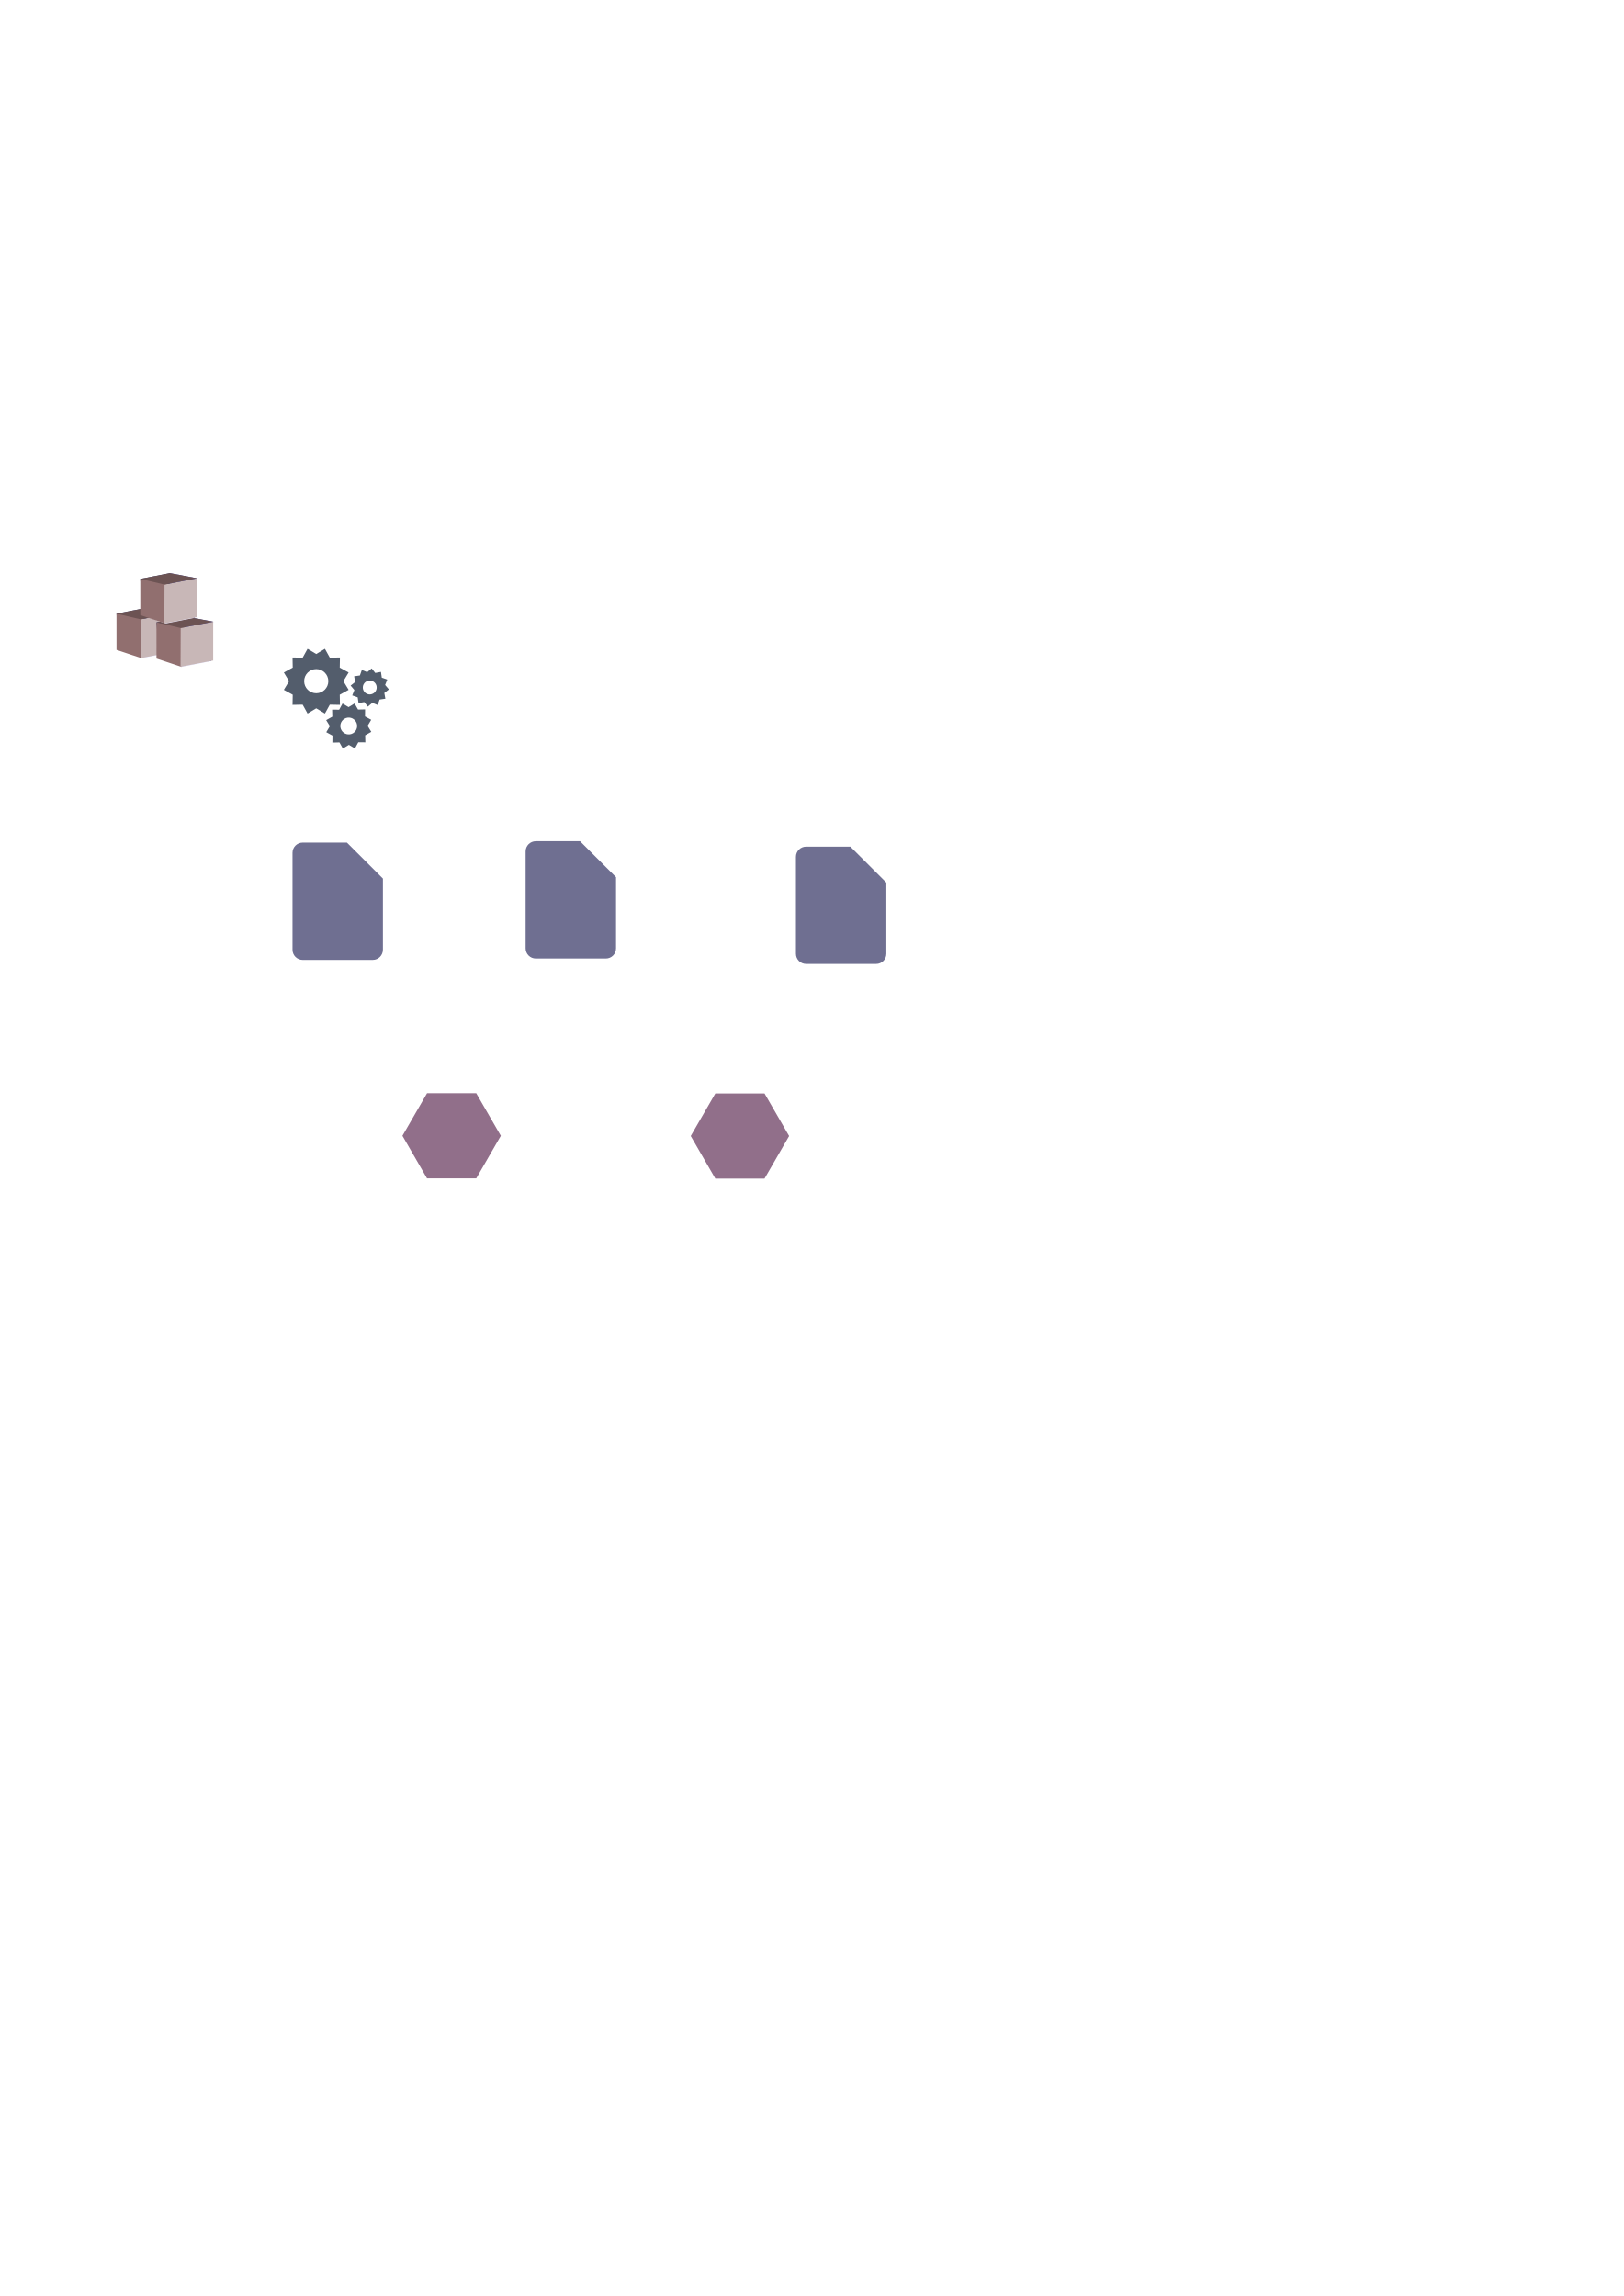
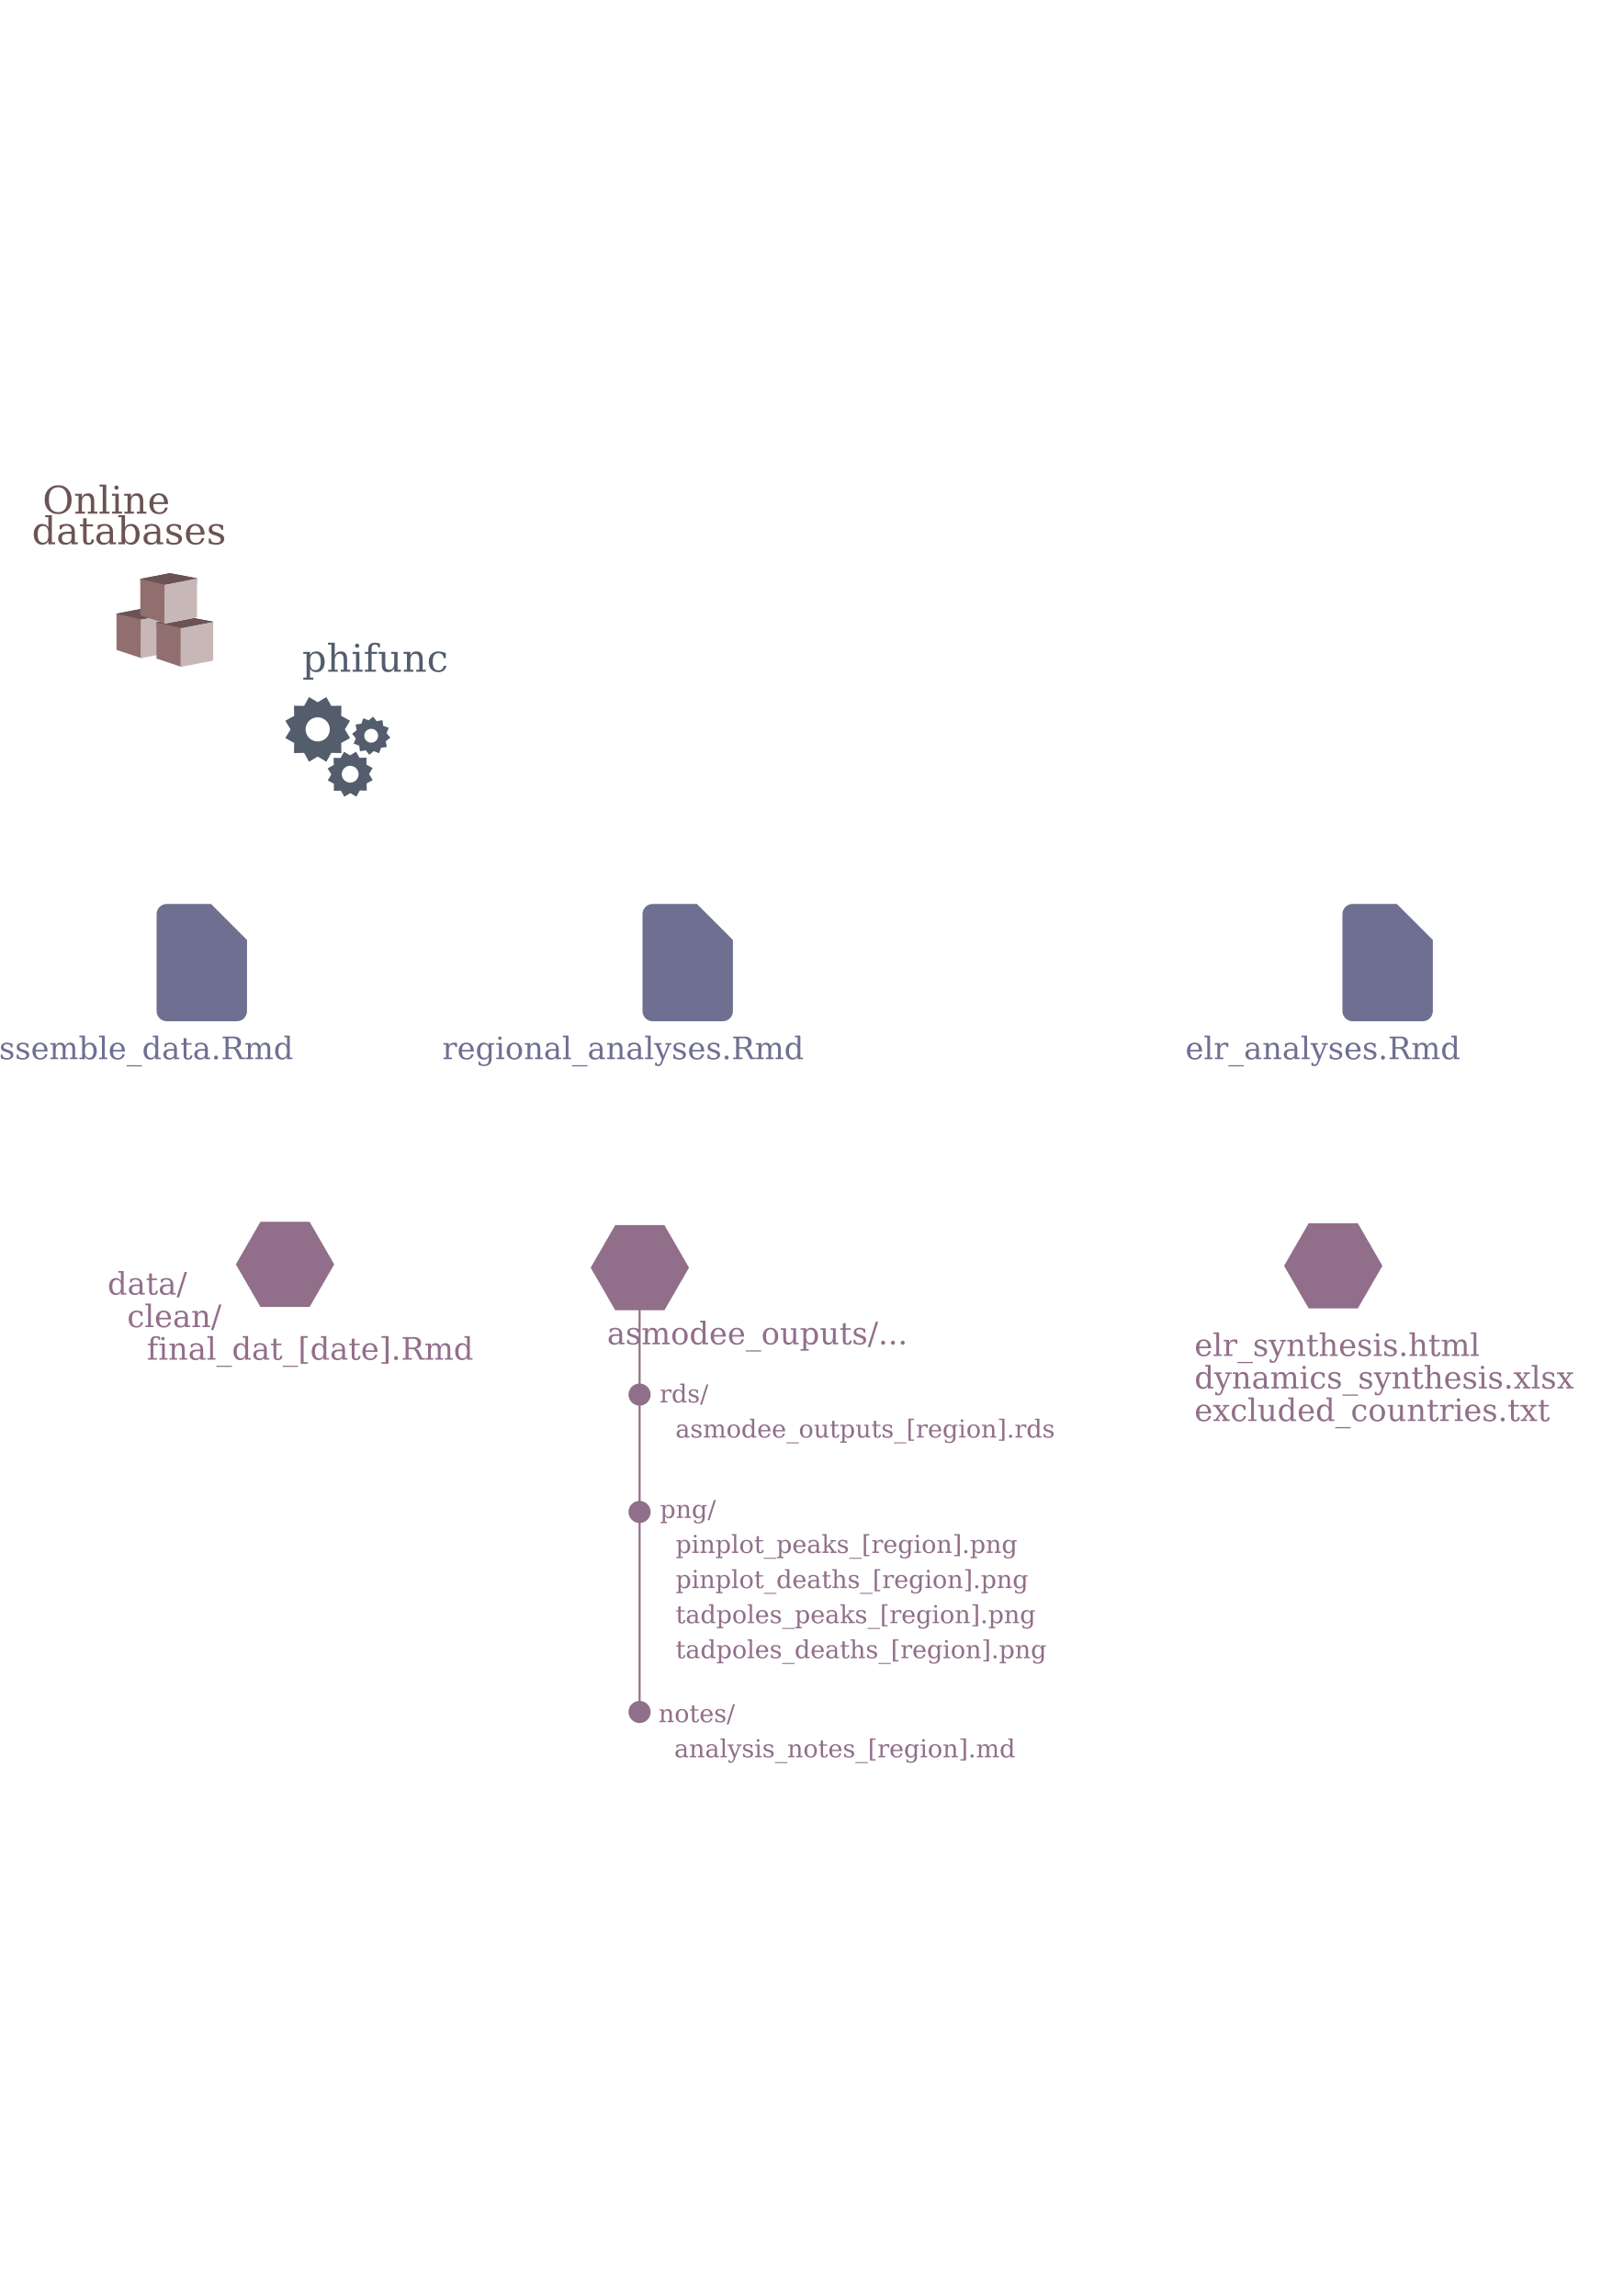
<svg xmlns="http://www.w3.org/2000/svg" width="210mm" height="297mm" viewBox="0 0 210 297" version="1.1" id="svg8">
  <defs id="defs2">
    </defs>
  <g id="layer1">
-     <path style="opacity:1;fill:#6f6f91;fill-opacity:1;stroke:none;stroke-width:0.365;stroke-miterlimit:4;stroke-dasharray:1.096, 1.096;stroke-dashoffset:0;stroke-opacity:1" d="m 39.149,108.994 c -0.731,0 -1.319,0.588 -1.319,1.319 v 12.537 c 0,0.731 0.588,1.319 1.319,1.319 h 9.055 c 0.731,0 1.319,-0.588 1.319,-1.319 v -9.202 l -4.655,-4.655 z" id="rect834" />
-     <path style="opacity:1;fill:#6f6f91;fill-opacity:1;stroke:none;stroke-width:0.365;stroke-miterlimit:4;stroke-dasharray:1.096, 1.096;stroke-dashoffset:0;stroke-opacity:1" d="m 69.298,108.816 c -0.731,0 -1.319,0.588 -1.319,1.319 v 12.537 c 0,0.731 0.588,1.319 1.319,1.319 h 9.055 c 0.731,0 1.319,-0.588 1.319,-1.319 v -9.202 l -4.655,-4.655 z" id="rect834-3" />
-     <path style="opacity:1;fill:#6f6f91;fill-opacity:1;stroke:none;stroke-width:0.365;stroke-miterlimit:4;stroke-dasharray:1.096, 1.096;stroke-dashoffset:0;stroke-opacity:1" d="m 104.26,109.516 c -0.731,0 -1.319,0.588 -1.319,1.319 v 12.537 c 0,0.731 0.588,1.319 1.319,1.319 h 9.055 c 0.731,0 1.319,-0.588 1.319,-1.319 v -9.202 l -4.655,-4.655 z" id="rect834-6" />
-     <path style="opacity:1;fill:#916f8a;fill-opacity:1;stroke:none;stroke-width:0.406;stroke-miterlimit:4;stroke-dasharray:1.217, 1.217;stroke-dashoffset:0;stroke-opacity:1" d="m 64.772,146.922 -3.181,5.51 h -6.362 l -3.181,-5.51 3.181,-5.51 h 6.362 z" id="path861" />
-     <g id="g927" style="fill:#535d6c" transform="matrix(0.3376468,0,0,0.3376468,21.6283,71.04331)">
+     <path style="opacity:1;fill:#916f8a;fill-opacity:1;stroke:none;stroke-width:0.406;stroke-miterlimit:4;stroke-dasharray:1.217, 1.217;stroke-dashoffset:0;stroke-opacity:1" d="m 43.227,163.553 -3.181,5.51 h -6.362 l -3.181,-5.51 3.181,-5.51 h 6.362 z" id="path861" />
+     <g id="g927" style="fill:#535d6c" transform="matrix(0.3376468,0,0,0.3376468,21.81729,77.27992)">
      <path id="path865" d="m 53.751,38.157 -1.877,3.396 -3.879,-0.072 0.072,3.879 -3.396,1.877 2.002,3.323 -2.002,3.323 3.396,1.877 -0.072,3.879 3.879,-0.072 1.877,3.396 3.323,-2.002 3.323,2.002 1.877,-3.396 3.879,0.072 -0.072,-3.879 3.396,-1.877 -2.002,-3.323 2.002,-3.323 -3.396,-1.877 0.072,-3.879 -3.879,0.072 -1.877,-3.396 -3.323,2.002 z m 3.323,7.773 a 4.63,4.63 0 0 1 4.63,4.63 4.63,4.63 0 0 1 -4.63,4.63 4.63,4.63 0 0 1 -4.63,-4.63 4.63,4.63 0 0 1 4.63,-4.63 z" style="opacity:1;fill:#535d6c;fill-opacity:1;stroke:none;stroke-width:0.555;stroke-miterlimit:4;stroke-dasharray:1.665, 1.665;stroke-dashoffset:0;stroke-opacity:1" />
      <path id="path865-7" d="m 81.865,47.007 -2.188,0.401 -1.377,-1.747 -1.694,1.442 -2.066,-0.824 -0.746,2.096 -2.202,0.319 0.401,2.188 -1.747,1.377 1.442,1.694 -0.824,2.066 2.095,0.747 0.32,2.201 2.188,-0.401 1.377,1.747 1.694,-1.441 2.066,0.824 0.747,-2.095 2.201,-0.32 -0.401,-2.188 1.747,-1.377 -1.441,-1.694 0.824,-2.066 -2.096,-0.746 z m -2.24,4.298 a 2.655,2.655 0 0 1 -0.371,3.736 2.655,2.655 0 0 1 -3.736,-0.371 2.655,2.655 0 0 1 0.371,-3.736 2.655,2.655 0 0 1 3.736,0.371 z" style="opacity:1;fill:#535d6c;fill-opacity:1;stroke:none;stroke-width:0.318;stroke-miterlimit:4;stroke-dasharray:0.955, 0.955;stroke-dashoffset:0;stroke-opacity:1" />
      <path id="path865-5" d="m 63.161,61.469 0.071,2.697 -2.351,1.323 1.41,2.3 -1.374,2.321 2.371,1.287 -0.03,2.697 2.697,-0.071 1.323,2.35 2.3,-1.41 2.321,1.374 1.287,-2.371 2.697,0.029 -0.071,-2.697 2.35,-1.323 -1.41,-2.299 1.374,-2.321 -2.371,-1.287 0.029,-2.697 -2.696,0.071 -1.323,-2.351 -2.299,1.41 -2.321,-1.374 -1.287,2.371 z m 4.73,3.488 a 3.219,3.219 0 0 1 4.406,1.144 3.219,3.219 0 0 1 -1.144,4.406 3.219,3.219 0 0 1 -4.406,-1.144 3.219,3.219 0 0 1 1.144,-4.406 z" style="opacity:1;fill:#535d6c;fill-opacity:1;stroke:none;stroke-width:0.386;stroke-miterlimit:4;stroke-dasharray:1.158, 1.158;stroke-dashoffset:0;stroke-opacity:1" />
    </g>
    <path style="opacity:1;fill:#000000;fill-opacity:1;stroke:none;stroke-width:0.555;stroke-miterlimit:4;stroke-dasharray:1.665, 1.665;stroke-dashoffset:0;stroke-opacity:1" d="m -137.973,41.282 c -1.111,0 -2.005,0.894 -2.005,2.005 v 19.047 c 0,1.11 0.894,2.005 2.005,2.005 h 13.756 c 1.111,0 2.005,-0.894 2.005,-2.005 V 48.354 l -7.072,-7.072 z" id="rect834-35" />
    <path style="opacity:1;fill:#000000;fill-opacity:1;stroke:none;stroke-width:0.555;stroke-miterlimit:4;stroke-dasharray:1.665, 1.665;stroke-dashoffset:0;stroke-opacity:1" d="m -122.103,89.657 -4.351,7.536 -8.702,0 -4.351,-7.536 4.351,-7.536 8.702,0 z" id="path861-9" />
    <path style="opacity:1;fill:#000000;fill-opacity:1;stroke:none;stroke-width:0.555;stroke-miterlimit:4;stroke-dasharray:1.665, 1.665;stroke-dashoffset:0;stroke-opacity:1" d="m -132.427,-11.192 -1.877,3.396 -3.879,-0.072 0.072,3.879 -3.396,1.877 2.002,3.323 -2.002,3.323 3.396,1.877 -0.072,3.879 3.879,-0.072 1.877,3.396 3.323,-2.002 3.323,2.002 1.877,-3.396 3.879,0.072 -0.072,-3.879 3.396,-1.877 -2.002,-3.323 2.002,-3.323 -3.396,-1.877 0.072,-3.879 -3.879,0.072 -1.877,-3.396 -3.323,2.002 z m 3.323,7.773 a 4.63,4.63 0 0 1 4.63,4.63 4.63,4.63 0 0 1 -4.63,4.63 4.63,4.63 0 0 1 -4.63,-4.63 4.63,4.63 0 0 1 4.63,-4.63 z" id="path865-1" />
    <path style="opacity:1;fill:#000000;fill-opacity:1;stroke:none;stroke-width:0.318;stroke-miterlimit:4;stroke-dasharray:0.955, 0.955;stroke-dashoffset:0;stroke-opacity:1" d="m -104.313,-2.342 -2.188,0.401 -1.377,-1.747 -1.694,1.442 -2.066,-0.824 -0.746,2.096 -2.202,0.319 0.401,2.188 -1.747,1.377 1.442,1.694 -0.824,2.066 2.095,0.747 0.32,2.201 2.188,-0.401 1.377,1.747 1.694,-1.441 2.066,0.824 0.747,-2.095 2.201,-0.32 -0.401,-2.188 1.747,-1.377 -1.441,-1.694 0.824,-2.066 -2.096,-0.746 z m -2.24,4.298 a 2.655,2.655 0 0 1 -0.371,3.736 2.655,2.655 0 0 1 -3.736,-0.371 2.655,2.655 0 0 1 0.371,-3.736 2.655,2.655 0 0 1 3.736,0.371 z" id="path865-7-2" />
    <path style="opacity:1;fill:#000000;fill-opacity:1;stroke:none;stroke-width:0.386;stroke-miterlimit:4;stroke-dasharray:1.158, 1.158;stroke-dashoffset:0;stroke-opacity:1" d="m -123.017,12.12 0.071,2.697 -2.351,1.323 1.41,2.3 -1.374,2.321 2.371,1.287 -0.029,2.697 2.696,-0.071 1.323,2.35 2.3,-1.41 2.321,1.374 1.287,-2.371 2.697,0.029 -0.071,-2.697 2.35,-1.323 -1.41,-2.299 1.374,-2.321 -2.371,-1.287 0.029,-2.697 -2.696,0.071 -1.323,-2.351 -2.299,1.41 -2.321,-1.374 -1.287,2.371 z m 4.73,3.488 a 3.219,3.219 0 0 1 4.406,1.144 3.219,3.219 0 0 1 -1.144,4.406 3.219,3.219 0 0 1 -4.406,-1.144 3.219,3.219 0 0 1 1.144,-4.406 z" id="path865-5-7" />
-     <path style="opacity:1;fill:#916f8a;fill-opacity:1;stroke:none;stroke-width:0.406;stroke-miterlimit:4;stroke-dasharray:1.217, 1.217;stroke-dashoffset:0;stroke-opacity:1" d="m 102.059,146.95 -3.181,5.51 h -6.362 l -3.181,-5.51 3.181,-5.51 h 6.362 z" id="path861-0" />
+     <path style="opacity:1;fill:#916f8a;fill-opacity:1;stroke:none;stroke-width:0.406;stroke-miterlimit:4;stroke-dasharray:1.217, 1.217;stroke-dashoffset:0;stroke-opacity:1" d="m 89.114,163.981 -3.181,5.51 h -6.362 l -3.181,-5.51 3.181,-5.51 h 6.362 z" id="path861-0" />
    <g id="g946-3" style="opacity:1;fill:#ff8080;fill-opacity:1;stroke:none;stroke-width:2.098;stroke-miterlimit:4;stroke-dasharray:6.293, 6.293;stroke-dashoffset:0;stroke-opacity:1" transform="matrix(0.5244426,0,0,0.5244426,-98.61125,25.99532)">
      <path d="M 13.981,28.186 3.972,30.133 5.019,42.396 14.117,40.626 Z" style="fill:#353564;fill-rule:evenodd;stroke:none;stroke-width:1.533;stroke-linejoin:round" id="path963-7" />
      <path d="m 14.117,40.626 8.229,2.628 -9.876,1.921 -7.452,-2.779 z" style="fill:#e9e9ff;fill-rule:evenodd;stroke:none;stroke-width:1.533;stroke-linejoin:round" id="path965-5" />
      <path d="m 13.981,28.186 9.119,1.736 -0.754,13.332 -8.229,-2.628 z" style="fill:#4d4d9f;fill-rule:evenodd;stroke:none;stroke-width:1.533;stroke-linejoin:round" id="path967-92" />
      <path d="m 3.972,30.133 9.115,1.353 -0.616,13.688 -8.491,-2.826 z" style="fill:#afafde;fill-rule:evenodd;stroke:none;stroke-width:1.533;stroke-linejoin:round" id="path969-28" />
      <path d="m 23.101,29.921 -10.959,2.132 -0.049,13.074 11.01,-2.11 z" style="fill:#d7d7ff;fill-rule:evenodd;stroke:none;stroke-width:1.533;stroke-linejoin:round" id="path971-9" />
      <path d="m 13.981,28.186 9.119,1.736 -10.959,2.132 -8.17,-1.92 z" style="fill:#8686bf;fill-rule:evenodd;stroke:none;stroke-width:1.533;stroke-linejoin:round" id="path973-7" />
    </g>
    <g id="g946-1-3" style="opacity:1;fill:#ff8080;fill-opacity:1;stroke:none;stroke-width:2.098;stroke-miterlimit:4;stroke-dasharray:6.293, 6.293;stroke-dashoffset:0;stroke-opacity:1" transform="matrix(0.5244426,0,0,0.5244426,-91.72448,27.99188)">
      <path d="M 13.981,28.186 3.972,30.133 5.019,42.396 14.117,40.626 Z" style="fill:#353564;fill-rule:evenodd;stroke:none;stroke-width:1.533;stroke-linejoin:round" id="path963-8-6" />
      <path d="m 14.117,40.626 8.229,2.628 -9.876,1.921 -7.452,-2.779 z" style="fill:#e9e9ff;fill-rule:evenodd;stroke:none;stroke-width:1.533;stroke-linejoin:round" id="path965-7-1" />
      <path d="m 13.981,28.186 9.119,1.736 -0.754,13.332 -8.229,-2.628 z" style="fill:#4d4d9f;fill-rule:evenodd;stroke:none;stroke-width:1.533;stroke-linejoin:round" id="path967-9-2" />
      <path d="m 3.972,30.133 9.115,1.353 -0.616,13.688 -8.491,-2.826 z" style="fill:#afafde;fill-rule:evenodd;stroke:none;stroke-width:1.533;stroke-linejoin:round" id="path969-2-9" />
      <path d="m 23.101,29.921 -10.959,2.132 -0.049,13.074 11.01,-2.11 z" style="fill:#d7d7ff;fill-rule:evenodd;stroke:none;stroke-width:1.533;stroke-linejoin:round" id="path971-0-3" />
      <path d="m 13.981,28.186 9.119,1.736 -10.959,2.132 -8.17,-1.92 z" style="fill:#8686bf;fill-rule:evenodd;stroke:none;stroke-width:1.533;stroke-linejoin:round" id="path973-2-1" />
    </g>
    <g id="g946-9-9" style="opacity:1;fill:#ff8080;fill-opacity:1;stroke:none;stroke-width:2.098;stroke-miterlimit:4;stroke-dasharray:6.293, 6.293;stroke-dashoffset:0;stroke-opacity:1" transform="matrix(0.5244426,0,0,0.5244426,-95.03178,20.29062)">
      <path d="M 13.981,28.186 3.972,30.133 5.019,42.396 14.117,40.626 Z" style="fill:#353564;fill-rule:evenodd;stroke:none;stroke-width:1.533;stroke-linejoin:round" id="path963-3-4" />
      <path d="m 14.117,40.626 8.229,2.628 -9.876,1.921 -7.452,-2.779 z" style="fill:#e9e9ff;fill-rule:evenodd;stroke:none;stroke-width:1.533;stroke-linejoin:round" id="path965-6-7" />
      <path d="m 13.981,28.186 9.119,1.736 -0.754,13.332 -8.229,-2.628 z" style="fill:#4d4d9f;fill-rule:evenodd;stroke:none;stroke-width:1.533;stroke-linejoin:round" id="path967-0-8" />
      <path d="m 3.972,30.133 9.115,1.353 -0.616,13.688 -8.491,-2.826 z" style="fill:#afafde;fill-rule:evenodd;stroke:none;stroke-width:1.533;stroke-linejoin:round" id="path969-6-4" />
      <path d="m 23.101,29.921 -10.959,2.132 -0.049,13.074 11.01,-2.11 z" style="fill:#d7d7ff;fill-rule:evenodd;stroke:none;stroke-width:1.533;stroke-linejoin:round" id="path971-2-5" />
      <path d="m 13.981,28.186 9.119,1.736 -10.959,2.132 -8.17,-1.92 z" style="fill:#8686bf;fill-rule:evenodd;stroke:none;stroke-width:1.533;stroke-linejoin:round" id="path973-6-0" />
    </g>
    <g id="g946-9-9-3" style="opacity:1;fill:#ff8080;fill-opacity:1;stroke:none;stroke-width:2.098;stroke-miterlimit:4;stroke-dasharray:6.293, 6.293;stroke-dashoffset:0;stroke-opacity:1" transform="matrix(0.5244426,0,0,0.5244426,-63.63852,37.30061)">
      <path d="M 13.981,28.186 3.972,30.133 5.019,42.396 14.117,40.626 Z" style="fill:#353564;fill-rule:evenodd;stroke:none;stroke-width:1.533;stroke-linejoin:round" id="path963-3-4-6" />
      <path d="m 14.117,40.626 8.229,2.628 -9.876,1.921 -7.452,-2.779 z" style="fill:#e9e9ff;fill-rule:evenodd;stroke:none;stroke-width:1.533;stroke-linejoin:round" id="path965-6-7-1" />
      <path d="m 13.981,28.186 9.119,1.736 -0.754,13.332 -8.229,-2.628 z" style="fill:#4d4d9f;fill-rule:evenodd;stroke:none;stroke-width:1.533;stroke-linejoin:round" id="path967-0-8-0" />
      <path d="m 3.972,30.133 9.115,1.353 -0.616,13.688 -8.491,-2.826 z" style="fill:#916f6f;fill-rule:evenodd;stroke:none;stroke-width:1.533;stroke-linejoin:round" id="path969-6-4-6" />
      <path d="m 23.101,29.921 -10.959,2.132 -0.049,13.074 11.01,-2.11 z" style="fill:#c8b7b7;fill-rule:evenodd;stroke:none;stroke-width:1.533;stroke-linejoin:round" id="path971-2-5-3" />
      <path d="m 13.981,28.186 9.119,1.736 -10.959,2.132 -8.17,-1.92 z" style="fill:#6c5353;fill-rule:evenodd;stroke:none;stroke-width:1.533;stroke-linejoin:round" id="path973-6-0-2" />
    </g>
    <g id="g946-9-9-3-0" style="opacity:1;fill:#ff8080;fill-opacity:1;stroke:none;stroke-width:2.098;stroke-miterlimit:4;stroke-dasharray:6.293, 6.293;stroke-dashoffset:0;stroke-opacity:1" transform="matrix(0.5244426,0,0,0.5244426,-56.56735,38.83741)">
      <path d="M 13.981,28.186 3.972,30.133 5.019,42.396 14.117,40.626 Z" style="fill:#353564;fill-rule:evenodd;stroke:none;stroke-width:1.533;stroke-linejoin:round" id="path963-3-4-6-6" />
      <path d="m 14.117,40.626 8.229,2.628 -9.876,1.921 -7.452,-2.779 z" style="fill:#e9e9ff;fill-rule:evenodd;stroke:none;stroke-width:1.533;stroke-linejoin:round" id="path965-6-7-1-1" />
      <path d="m 13.981,28.186 9.119,1.736 -0.754,13.332 -8.229,-2.628 z" style="fill:#4d4d9f;fill-rule:evenodd;stroke:none;stroke-width:1.533;stroke-linejoin:round" id="path967-0-8-0-5" />
      <path d="m 3.972,30.133 9.115,1.353 -0.616,13.688 -8.491,-2.826 z" style="fill:#916f6f;fill-rule:evenodd;stroke:none;stroke-width:1.533;stroke-linejoin:round" id="path969-6-4-6-5" />
      <path d="m 23.101,29.921 -10.959,2.132 -0.049,13.074 11.01,-2.11 z" style="fill:#c8b7b7;fill-rule:evenodd;stroke:none;stroke-width:1.533;stroke-linejoin:round" id="path971-2-5-3-4" />
      <path d="m 13.981,28.186 9.119,1.736 -10.959,2.132 -8.17,-1.92 z" style="fill:#6c5353;fill-rule:evenodd;stroke:none;stroke-width:1.533;stroke-linejoin:round" id="path973-6-0-2-7" />
    </g>
    <g id="g946-9-9-3-6" style="opacity:1;fill:#ff8080;fill-opacity:1;stroke:none;stroke-width:2.098;stroke-miterlimit:4;stroke-dasharray:6.293, 6.293;stroke-dashoffset:0;stroke-opacity:1" transform="matrix(0.5244426,0,0,0.5244426,-59.42903,31.15341)">
      <path d="M 13.981,28.186 3.972,30.133 5.019,42.396 14.117,40.626 Z" style="fill:#353564;fill-rule:evenodd;stroke:none;stroke-width:1.533;stroke-linejoin:round" id="path963-3-4-6-5" />
      <path d="m 14.117,40.626 8.229,2.628 -9.876,1.921 -7.452,-2.779 z" style="fill:#e9e9ff;fill-rule:evenodd;stroke:none;stroke-width:1.533;stroke-linejoin:round" id="path965-6-7-1-6" />
      <path d="m 13.981,28.186 9.119,1.736 -0.754,13.332 -8.229,-2.628 z" style="fill:#4d4d9f;fill-rule:evenodd;stroke:none;stroke-width:1.533;stroke-linejoin:round" id="path967-0-8-0-9" />
      <path d="m 3.972,30.133 9.115,1.353 -0.616,13.688 -8.491,-2.826 z" style="fill:#916f6f;fill-rule:evenodd;stroke:none;stroke-width:1.533;stroke-linejoin:round" id="path969-6-4-6-3" />
      <path d="m 23.101,29.921 -10.959,2.132 -0.049,13.074 11.01,-2.11 z" style="fill:#c8b7b7;fill-rule:evenodd;stroke:none;stroke-width:1.533;stroke-linejoin:round" id="path971-2-5-3-7" />
      <path d="m 13.981,28.186 9.119,1.736 -10.959,2.132 -8.17,-1.92 z" style="fill:#6c5353;fill-rule:evenodd;stroke:none;stroke-width:1.533;stroke-linejoin:round" id="path973-6-0-2-4" />
    </g>
    <g transform="matrix(0.7311289,0,0,0.7311289,48.53338,44.42542)" id="g1246-5">
      <g transform="matrix(0.5244426,0,0,0.5244426,-47.85802,32.00894)" style="opacity:1;fill:#ff8080;fill-opacity:1;stroke:none;stroke-width:2.098;stroke-miterlimit:4;stroke-dasharray:6.293, 6.293;stroke-dashoffset:0;stroke-opacity:1" id="g946-9-9-3-2">
        <path id="path963-3-4-6-54" style="fill:#353564;fill-rule:evenodd;stroke:none;stroke-width:1.533;stroke-linejoin:round" d="M 13.981,28.186 3.972,30.133 5.019,42.396 14.117,40.626 Z" />
        <path id="path965-6-7-1-7" style="fill:#e9e9ff;fill-rule:evenodd;stroke:none;stroke-width:1.533;stroke-linejoin:round" d="m 14.117,40.626 8.229,2.628 -9.876,1.921 -7.452,-2.779 z" />
        <path id="path967-0-8-0-4" style="fill:#4d4d9f;fill-rule:evenodd;stroke:none;stroke-width:1.533;stroke-linejoin:round" d="m 13.981,28.186 9.119,1.736 -0.754,13.332 -8.229,-2.628 z" />
        <path id="path969-6-4-6-4" style="fill:#916f6f;fill-rule:evenodd;stroke:none;stroke-width:1.533;stroke-linejoin:round" d="m 3.972,30.133 9.115,1.353 -0.616,13.688 -8.491,-2.826 z" />
        <path id="path971-2-5-3-3" style="fill:#c8b7b7;fill-rule:evenodd;stroke:none;stroke-width:1.533;stroke-linejoin:round" d="m 23.101,29.921 -10.959,2.132 -0.049,13.074 11.01,-2.11 z" />
        <path id="path973-6-0-2-0" style="fill:#6c5353;fill-rule:evenodd;stroke:none;stroke-width:1.533;stroke-linejoin:round" d="m 13.981,28.186 9.119,1.736 -10.959,2.132 -8.17,-1.92 z" />
      </g>
      <g transform="matrix(0.5244426,0,0,0.5244426,-40.78684,33.54574)" style="opacity:1;fill:#ff8080;fill-opacity:1;stroke:none;stroke-width:2.098;stroke-miterlimit:4;stroke-dasharray:6.293, 6.293;stroke-dashoffset:0;stroke-opacity:1" id="g946-9-9-3-0-7">
        <path id="path963-3-4-6-6-8" style="fill:#353564;fill-rule:evenodd;stroke:none;stroke-width:1.533;stroke-linejoin:round" d="M 13.981,28.186 3.972,30.133 5.019,42.396 14.117,40.626 Z" />
        <path id="path965-6-7-1-1-6" style="fill:#e9e9ff;fill-rule:evenodd;stroke:none;stroke-width:1.533;stroke-linejoin:round" d="m 14.117,40.626 8.229,2.628 -9.876,1.921 -7.452,-2.779 z" />
        <path id="path967-0-8-0-5-8" style="fill:#4d4d9f;fill-rule:evenodd;stroke:none;stroke-width:1.533;stroke-linejoin:round" d="m 13.981,28.186 9.119,1.736 -0.754,13.332 -8.229,-2.628 z" />
        <path id="path969-6-4-6-5-8" style="fill:#916f6f;fill-rule:evenodd;stroke:none;stroke-width:1.533;stroke-linejoin:round" d="m 3.972,30.133 9.115,1.353 -0.616,13.688 -8.491,-2.826 z" />
        <path id="path971-2-5-3-4-4" style="fill:#c8b7b7;fill-rule:evenodd;stroke:none;stroke-width:1.533;stroke-linejoin:round" d="m 23.101,29.921 -10.959,2.132 -0.049,13.074 11.01,-2.11 z" />
        <path id="path973-6-0-2-7-3" style="fill:#6c5353;fill-rule:evenodd;stroke:none;stroke-width:1.533;stroke-linejoin:round" d="m 13.981,28.186 9.119,1.736 -10.959,2.132 -8.17,-1.92 z" />
      </g>
      <g transform="matrix(0.5244426,0,0,0.5244426,-43.64852,25.86174)" style="opacity:1;fill:#ff8080;fill-opacity:1;stroke:none;stroke-width:2.098;stroke-miterlimit:4;stroke-dasharray:6.293, 6.293;stroke-dashoffset:0;stroke-opacity:1" id="g946-9-9-3-6-1">
        <path id="path963-3-4-6-5-4" style="fill:#353564;fill-rule:evenodd;stroke:none;stroke-width:1.533;stroke-linejoin:round" d="M 13.981,28.186 3.972,30.133 5.019,42.396 14.117,40.626 Z" />
        <path id="path965-6-7-1-6-9" style="fill:#e9e9ff;fill-rule:evenodd;stroke:none;stroke-width:1.533;stroke-linejoin:round" d="m 14.117,40.626 8.229,2.628 -9.876,1.921 -7.452,-2.779 z" />
        <path id="path967-0-8-0-9-2" style="fill:#4d4d9f;fill-rule:evenodd;stroke:none;stroke-width:1.533;stroke-linejoin:round" d="m 13.981,28.186 9.119,1.736 -0.754,13.332 -8.229,-2.628 z" />
        <path id="path969-6-4-6-3-0" style="fill:#916f6f;fill-rule:evenodd;stroke:none;stroke-width:1.533;stroke-linejoin:round" d="m 3.972,30.133 9.115,1.353 -0.616,13.688 -8.491,-2.826 z" />
        <path id="path971-2-5-3-7-6" style="fill:#c8b7b7;fill-rule:evenodd;stroke:none;stroke-width:1.533;stroke-linejoin:round" d="m 23.101,29.921 -10.959,2.132 -0.049,13.074 11.01,-2.11 z" />
        <path id="path973-6-0-2-4-8" style="fill:#6c5353;fill-rule:evenodd;stroke:none;stroke-width:1.533;stroke-linejoin:round" d="m 13.981,28.186 9.119,1.736 -10.959,2.132 -8.17,-1.92 z" />
      </g>
    </g>
+     <text xml:space="preserve" style="font-style:normal;font-variant:normal;font-weight:normal;font-stretch:normal;font-size:10.583px;line-height:0.3;font-family:arial;-inkscape-font-specification:arial;text-align:center;letter-spacing:0px;word-spacing:0px;text-anchor:middle;fill:#6c5353;fill-opacity:1;stroke:none;stroke-width:0.265;" x="24.034" y="66.435" id="text1349">
+       <tspan id="tspan1347" x="24.819" y="66.435" style="font-style:normal;font-variant:normal;font-weight:normal;font-stretch:normal;font-size:4.939px;line-height:0.3;font-family:'DejaVu Serif';-inkscape-font-specification:'DejaVu Serif';text-align:center;text-anchor:middle;stroke-width:0.265;fill:#6c5353;fill-opacity:1;">Online </tspan>
+       <tspan x="24.034" y="70.398" style="font-style:normal;font-variant:normal;font-weight:normal;font-stretch:normal;font-size:4.939px;line-height:0.3;font-family:'DejaVu Serif';-inkscape-font-specification:'DejaVu Serif';text-align:center;text-anchor:middle;stroke-width:0.265;fill:#6c5353;fill-opacity:1;" id="tspan1351">databases</tspan>
+     </text>
+     <text xml:space="preserve" style="font-style:normal;font-variant:normal;font-weight:normal;font-stretch:normal;font-size:10.583px;line-height:0.3;font-family:arial;-inkscape-font-specification:arial;text-align:center;letter-spacing:0px;word-spacing:0px;text-anchor:middle;fill:#535d6c;fill-opacity:1;stroke:none;stroke-width:0.265" x="55.88" y="86.886" id="text1349-6">
+       <tspan x="55.88" y="86.886" style="font-style:normal;font-variant:normal;font-weight:normal;font-stretch:normal;font-size:4.939px;line-height:0.3;font-family:'DejaVu Serif';-inkscape-font-specification:'DejaVu Serif';text-align:center;text-anchor:middle;fill:#535d6c;fill-opacity:1;stroke-width:0.265" id="tspan1351-5">phifunc</tspan>
+     </text>
+     <g id="g1911">
+       <path id="rect834" d="m 21.573,116.932 c -0.731,0 -1.319,0.588 -1.319,1.319 v 12.537 c 0,0.731 0.588,1.319 1.319,1.319 h 9.055 c 0.731,0 1.319,-0.588 1.319,-1.319 v -9.202 L 27.292,116.932 Z" style="opacity:1;fill:#6f6f91;fill-opacity:1;stroke:none;stroke-width:0.365;stroke-miterlimit:4;stroke-dasharray:1.096, 1.096;stroke-dashoffset:0;stroke-opacity:1" />
+       <text id="text1349-6-6" y="137.006" x="26.059" style="font-style:normal;font-variant:normal;font-weight:normal;font-stretch:normal;font-size:8.572px;line-height:0.3;font-family:arial;-inkscape-font-specification:arial;text-align:center;letter-spacing:0px;word-spacing:0px;text-anchor:middle;fill:#6f6f91;fill-opacity:1;stroke:none;stroke-width:0.214" xml:space="preserve">
+         <tspan id="tspan1351-5-9" style="font-style:normal;font-variant:normal;font-weight:normal;font-stretch:normal;font-size:4.001px;line-height:0.3;font-family:'DejaVu Serif';-inkscape-font-specification:'DejaVu Serif';text-align:center;text-anchor:middle;fill:#6f6f91;fill-opacity:1;stroke-width:0.214" y="137.006" x="26.059">assemble_data.Rmd</tspan>
+       </text>
+     </g>
+     <g id="g1916">
+       <path id="rect834-3" d="m 84.417,116.932 c -0.731,0 -1.319,0.588 -1.319,1.319 v 12.537 c 0,0.731 0.588,1.319 1.319,1.319 h 9.055 c 0.731,0 1.319,-0.588 1.319,-1.319 v -9.202 l -4.655,-4.655 z" style="opacity:1;fill:#6f6f91;fill-opacity:1;stroke:none;stroke-width:0.365;stroke-miterlimit:4;stroke-dasharray:1.096, 1.096;stroke-dashoffset:0;stroke-opacity:1" />
+       <text id="text1349-6-6-8" y="137.006" x="88.93" style="font-style:normal;font-variant:normal;font-weight:normal;font-stretch:normal;font-size:8.572px;line-height:0.3;font-family:arial;-inkscape-font-specification:arial;text-align:center;letter-spacing:0px;word-spacing:0px;text-anchor:middle;fill:#6f6f91;fill-opacity:1;stroke:none;stroke-width:0.214" xml:space="preserve">
+         <tspan id="tspan1351-5-9-7" style="font-style:normal;font-variant:normal;font-weight:normal;font-stretch:normal;font-size:4.001px;line-height:0.3;font-family:'DejaVu Serif';-inkscape-font-specification:'DejaVu Serif';text-align:center;text-anchor:middle;fill:#6f6f91;fill-opacity:1;stroke-width:0.214" y="137.006" x="88.93">regional_analyses.Rmd</tspan>
+       </text>
+     </g>
+     <g id="g1921">
+       <path id="rect834-6" d="m 174.941,116.932 c -0.731,0 -1.319,0.588 -1.319,1.319 v 12.537 c 0,0.731 0.588,1.319 1.319,1.319 h 9.055 c 0.731,0 1.319,-0.588 1.319,-1.319 v -9.202 l -4.655,-4.655 z" style="opacity:1;fill:#6f6f91;fill-opacity:1;stroke:none;stroke-width:0.365;stroke-miterlimit:4;stroke-dasharray:1.096, 1.096;stroke-dashoffset:0;stroke-opacity:1" />
+       <text id="text1349-6-6-8-2" y="137.006" x="179.428" style="font-style:normal;font-variant:normal;font-weight:normal;font-stretch:normal;font-size:8.572px;line-height:0.3;font-family:arial;-inkscape-font-specification:arial;text-align:center;letter-spacing:0px;word-spacing:0px;text-anchor:middle;fill:#6f6f91;fill-opacity:1;stroke:none;stroke-width:0.214" xml:space="preserve">
+         <tspan id="tspan1351-5-9-7-8" style="font-style:normal;font-variant:normal;font-weight:normal;font-stretch:normal;font-size:4.001px;line-height:0.3;font-family:'DejaVu Serif';-inkscape-font-specification:'DejaVu Serif';text-align:center;text-anchor:middle;fill:#6f6f91;fill-opacity:1;stroke-width:0.214" y="137.006" x="179.428">elr_analyses.Rmd</tspan>
+       </text>
+     </g>
+     <text xml:space="preserve" style="font-style:normal;font-variant:normal;font-weight:normal;font-stretch:normal;font-size:8.572px;line-height:0.3;font-family:arial;-inkscape-font-specification:arial;text-align:center;letter-spacing:0px;word-spacing:0px;text-anchor:middle;fill:#916f8a;fill-opacity:1;stroke:none;stroke-width:0.214" x="13.902" y="167.457" id="text1349-6-6-2">
+       <tspan x="13.902" y="167.457" style="font-style:normal;font-variant:normal;font-weight:normal;font-stretch:normal;font-size:4.001px;line-height:0.8;font-family:'DejaVu Serif';-inkscape-font-specification:'DejaVu Serif';text-align:start;text-anchor:start;fill:#916f8a;fill-opacity:1;stroke-width:0.214" id="tspan1351-5-9-9">data/</tspan>
+       <tspan x="13.902" y="171.668" style="font-style:normal;font-variant:normal;font-weight:normal;font-stretch:normal;font-size:4.001px;line-height:0.8;font-family:'DejaVu Serif';-inkscape-font-specification:'DejaVu Serif';text-align:start;text-anchor:start;fill:#916f8a;fill-opacity:1;stroke-width:0.214" id="tspan1614">  clean/</tspan>
+       <tspan x="13.902" y="175.879" style="font-style:normal;font-variant:normal;font-weight:normal;font-stretch:normal;font-size:4.001px;line-height:0.8;font-family:'DejaVu Serif';-inkscape-font-specification:'DejaVu Serif';text-align:start;text-anchor:start;fill:#916f8a;fill-opacity:1;stroke-width:0.214" id="tspan1616">    final_dat_[date].Rmd</tspan>
+     </text>
+     <text xml:space="preserve" style="font-style:normal;font-variant:normal;font-weight:normal;font-stretch:normal;font-size:8.572px;line-height:0.3;font-family:arial;-inkscape-font-specification:arial;text-align:center;letter-spacing:0px;word-spacing:0px;text-anchor:middle;fill:#916f8a;fill-opacity:1;stroke:none;stroke-width:0.214" x="103.906" y="173.889" id="text1349-6-6-2-9">
+       <tspan x="103.906" y="173.889" style="font-style:normal;font-variant:normal;font-weight:normal;font-stretch:normal;font-size:4.001px;line-height:0.3;font-family:'DejaVu Serif';-inkscape-font-specification:'DejaVu Serif';text-align:center;text-anchor:middle;fill:#916f8a;fill-opacity:1;stroke-width:0.214" id="tspan1351-5-9-9-6">asmodee_ouputs/...</tspan>
+     </text>
+     <text xml:space="preserve" style="font-style:normal;font-variant:normal;font-weight:normal;font-stretch:normal;font-size:8.572px;line-height:0.3;font-family:arial;-inkscape-font-specification:arial;text-align:center;letter-spacing:0px;word-spacing:0px;text-anchor:middle;fill:#916f8a;fill-opacity:1;stroke:none;stroke-width:0.214" x="154.478" y="175.393" id="text1349-6-6-2-9-0-7">
+       <tspan x="154.478" y="175.393" style="font-style:normal;font-variant:normal;font-weight:normal;font-stretch:normal;font-size:4.001px;line-height:0.8;font-family:'DejaVu Serif';-inkscape-font-specification:'DejaVu Serif';text-align:start;text-anchor:start;fill:#916f8a;fill-opacity:1;stroke-width:0.214" id="tspan1496-9">elr_synthesis.html</tspan>
+       <tspan x="154.478" y="179.603" style="font-style:normal;font-variant:normal;font-weight:normal;font-stretch:normal;font-size:4.001px;line-height:0.8;font-family:'DejaVu Serif';-inkscape-font-specification:'DejaVu Serif';text-align:start;text-anchor:start;fill:#916f8a;fill-opacity:1;stroke-width:0.214" id="tspan1595">dynamics_synthesis.xlsx</tspan>
+       <tspan x="154.478" y="183.814" style="font-style:normal;font-variant:normal;font-weight:normal;font-stretch:normal;font-size:4.001px;line-height:0.8;font-family:'DejaVu Serif';-inkscape-font-specification:'DejaVu Serif';text-align:start;text-anchor:start;fill:#916f8a;fill-opacity:1;stroke-width:0.214" id="tspan1597">excluded_countries.txt</tspan>
+       <tspan x="154.478" y="188.025" style="font-style:normal;font-variant:normal;font-weight:normal;font-stretch:normal;font-size:4.001px;line-height:0.8;font-family:'DejaVu Serif';-inkscape-font-specification:'DejaVu Serif';text-align:start;text-anchor:start;fill:#916f8a;fill-opacity:1;stroke-width:0.214" id="tspan1494-9" />
+       <tspan x="154.478" y="190.597" style="font-style:normal;font-variant:normal;font-weight:normal;font-stretch:normal;font-size:4.001px;line-height:0.8;font-family:'DejaVu Serif';-inkscape-font-specification:'DejaVu Serif';text-align:start;text-anchor:start;fill:#916f8a;fill-opacity:1;stroke-width:0.214" id="tspan1492-1" />
+     </text>
+     <path style="opacity:1;fill:#916f8a;fill-opacity:1;stroke:none;stroke-width:0.406;stroke-miterlimit:4;stroke-dasharray:1.217, 1.217;stroke-dashoffset:0;stroke-opacity:1" d="m 178.796,163.742 -3.181,5.51 h -6.362 l -3.181,-5.51 3.181,-5.51 h 6.362 z" id="path861-0-4" />
+     <g id="g1129">
+       <text id="text1349-6-6-2-9-0" y="181.415" x="85.317" style="font-style:normal;font-variant:normal;font-weight:normal;font-stretch:normal;font-size:9.601px;line-height:0.3;font-family:arial;-inkscape-font-specification:arial;text-align:center;letter-spacing:0px;word-spacing:0px;text-anchor:middle;fill:#916f8a;fill-opacity:1;stroke:none;stroke-width:0.24" xml:space="preserve">
+         <tspan id="tspan1486" style="font-style:normal;font-variant:normal;font-weight:normal;font-stretch:normal;font-size:3.2px;line-height:0.8;font-family:'DejaVu Serif';-inkscape-font-specification:'DejaVu Serif';text-align:start;text-anchor:start;fill:#916f8a;fill-opacity:1;stroke-width:0.24" y="181.415" x="85.317">rds/</tspan>
+         <tspan id="tspan1618" style="font-style:normal;font-variant:normal;font-weight:normal;font-stretch:normal;font-size:3.2px;line-height:0.8;font-family:'DejaVu Serif';-inkscape-font-specification:'DejaVu Serif';text-align:start;text-anchor:start;fill:#916f8a;fill-opacity:1;stroke-width:0.24" y="185.952" x="85.317">  asmodee_outputs_[region].rds</tspan>
+         <tspan id="tspan1492" style="font-style:normal;font-variant:normal;font-weight:normal;font-stretch:normal;font-size:3.2px;line-height:0.8;font-family:'DejaVu Serif';-inkscape-font-specification:'DejaVu Serif';text-align:start;text-anchor:start;fill:#916f8a;fill-opacity:1;stroke-width:0.24" y="190.489" x="85.317" />
+       </text>
+       <circle r="1.433" cy="180.398" cx="82.717" id="path1885" style="opacity:1;fill:#916f8a;fill-opacity:1;stroke:none;stroke-width:0.312;stroke-miterlimit:4;stroke-dasharray:0.935, 0.935;stroke-dashoffset:0;stroke-opacity:1" />
+     </g>
+     <g id="g1122" transform="translate(0.2177429)">
+       <text id="text1349-6-6-2-9-0-9" y="196.35" x="85.128" style="font-style:normal;font-variant:normal;font-weight:normal;font-stretch:normal;font-size:9.601px;line-height:0.3;font-family:arial;-inkscape-font-specification:arial;text-align:center;letter-spacing:0px;word-spacing:0px;text-anchor:middle;fill:#916f8a;fill-opacity:1;stroke:none;stroke-width:0.24" xml:space="preserve">
+         <tspan id="tspan1502-7" style="font-style:normal;font-variant:normal;font-weight:normal;font-stretch:normal;font-size:3.2px;line-height:0.8;font-family:'DejaVu Serif';-inkscape-font-specification:'DejaVu Serif';text-align:start;text-anchor:start;fill:#916f8a;fill-opacity:1;stroke-width:0.24" y="196.35" x="85.128">png/</tspan>
+         <tspan id="tspan1620-5" style="font-style:normal;font-variant:normal;font-weight:normal;font-stretch:normal;font-size:3.2px;line-height:0.8;font-family:'DejaVu Serif';-inkscape-font-specification:'DejaVu Serif';text-align:start;text-anchor:start;fill:#916f8a;fill-opacity:1;stroke-width:0.24" y="200.886" x="85.128">  pinplot_peaks_[region].png</tspan>
+         <tspan id="tspan1498-8" style="font-style:normal;font-variant:normal;font-weight:normal;font-stretch:normal;font-size:3.2px;line-height:0.8;font-family:'DejaVu Serif';-inkscape-font-specification:'DejaVu Serif';text-align:start;text-anchor:start;fill:#916f8a;fill-opacity:1;stroke-width:0.24" y="205.423" x="85.128">  pinplot_deaths_[region].png</tspan>
+         <tspan id="tspan1622-0" style="font-style:normal;font-variant:normal;font-weight:normal;font-stretch:normal;font-size:3.2px;line-height:0.8;font-family:'DejaVu Serif';-inkscape-font-specification:'DejaVu Serif';text-align:start;text-anchor:start;fill:#916f8a;fill-opacity:1;stroke-width:0.24" y="209.959" x="85.128">  tadpoles_peaks_[region].png</tspan>
+         <tspan id="tspan1624-4" style="font-style:normal;font-variant:normal;font-weight:normal;font-stretch:normal;font-size:3.2px;line-height:0.8;font-family:'DejaVu Serif';-inkscape-font-specification:'DejaVu Serif';text-align:start;text-anchor:start;fill:#916f8a;fill-opacity:1;stroke-width:0.24" y="214.496" x="85.128">  tadpoles_deaths_[region].png</tspan>
+         <tspan id="tspan1494-2" style="font-style:normal;font-variant:normal;font-weight:normal;font-stretch:normal;font-size:3.2px;line-height:0.8;font-family:'DejaVu Serif';-inkscape-font-specification:'DejaVu Serif';text-align:start;text-anchor:start;fill:#916f8a;fill-opacity:1;stroke-width:0.24" y="219.033" x="85.128" />
+         <tspan id="tspan1492-9" style="font-style:normal;font-variant:normal;font-weight:normal;font-stretch:normal;font-size:3.2px;line-height:0.8;font-family:'DejaVu Serif';-inkscape-font-specification:'DejaVu Serif';text-align:start;text-anchor:start;fill:#916f8a;fill-opacity:1;stroke-width:0.24" y="221.913" x="85.128" />
+       </text>
+       <circle r="1.433" cy="195.578" cx="82.499" id="path1885-9" style="opacity:1;fill:#916f8a;fill-opacity:1;stroke:none;stroke-width:0.312;stroke-miterlimit:4;stroke-dasharray:0.935, 0.935;stroke-dashoffset:0;stroke-opacity:1" />
+     </g>
+     <g id="g1111" transform="translate(-67.52258,8.68626)">
+       <text id="text1349-6-6-2-9-0-6" y="214.089" x="152.69" style="font-style:normal;font-variant:normal;font-weight:normal;font-stretch:normal;font-size:9.601px;line-height:0.3;font-family:arial;-inkscape-font-specification:arial;text-align:center;letter-spacing:0px;word-spacing:0px;text-anchor:middle;fill:#916f8a;fill-opacity:1;stroke:none;stroke-width:0.24" xml:space="preserve">
+         <tspan id="tspan1504-2" style="font-style:normal;font-variant:normal;font-weight:normal;font-stretch:normal;font-size:3.2px;line-height:0.8;font-family:'DejaVu Serif';-inkscape-font-specification:'DejaVu Serif';text-align:start;text-anchor:start;fill:#916f8a;fill-opacity:1;stroke-width:0.24" y="214.089" x="152.69">notes/</tspan>
+         <tspan id="tspan1628-9" style="font-style:normal;font-variant:normal;font-weight:normal;font-stretch:normal;font-size:3.2px;line-height:0.8;font-family:'DejaVu Serif';-inkscape-font-specification:'DejaVu Serif';text-align:start;text-anchor:start;fill:#916f8a;fill-opacity:1;stroke-width:0.24" y="218.625" x="152.69">  analysis_notes_[region].md</tspan>
+         <tspan id="tspan1496-0" style="font-style:normal;font-variant:normal;font-weight:normal;font-stretch:normal;font-size:3.2px;line-height:0.8;font-family:'DejaVu Serif';-inkscape-font-specification:'DejaVu Serif';text-align:start;text-anchor:start;fill:#916f8a;fill-opacity:1;stroke-width:0.24" y="223.162" x="152.69" />
+         <tspan id="tspan1494-28" style="font-style:normal;font-variant:normal;font-weight:normal;font-stretch:normal;font-size:3.2px;line-height:0.8;font-family:'DejaVu Serif';-inkscape-font-specification:'DejaVu Serif';text-align:start;text-anchor:start;fill:#916f8a;fill-opacity:1;stroke-width:0.24" y="226.042" x="152.69" />
+         <tspan id="tspan1492-3" style="font-style:normal;font-variant:normal;font-weight:normal;font-stretch:normal;font-size:3.2px;line-height:0.8;font-family:'DejaVu Serif';-inkscape-font-specification:'DejaVu Serif';text-align:start;text-anchor:start;fill:#916f8a;fill-opacity:1;stroke-width:0.24" y="228.923" x="152.69" />
+       </text>
+       <circle r="1.433" cy="212.769" cx="150.24" id="path1885-1" style="opacity:1;fill:#916f8a;fill-opacity:1;stroke:none;stroke-width:0.312;stroke-miterlimit:4;stroke-dasharray:0.935, 0.935;stroke-dashoffset:0;stroke-opacity:1" />
+     </g>
+     <path style="fill:#916f8a;fill-opacity:1;stroke:#916f8a;stroke-width:0.265;stroke-linecap:butt;stroke-linejoin:miter;stroke-miterlimit:4;stroke-dasharray:none;stroke-opacity:1" d="m 82.72,167.775 v 53.855" id="path1131" />
  </g>
</svg>
